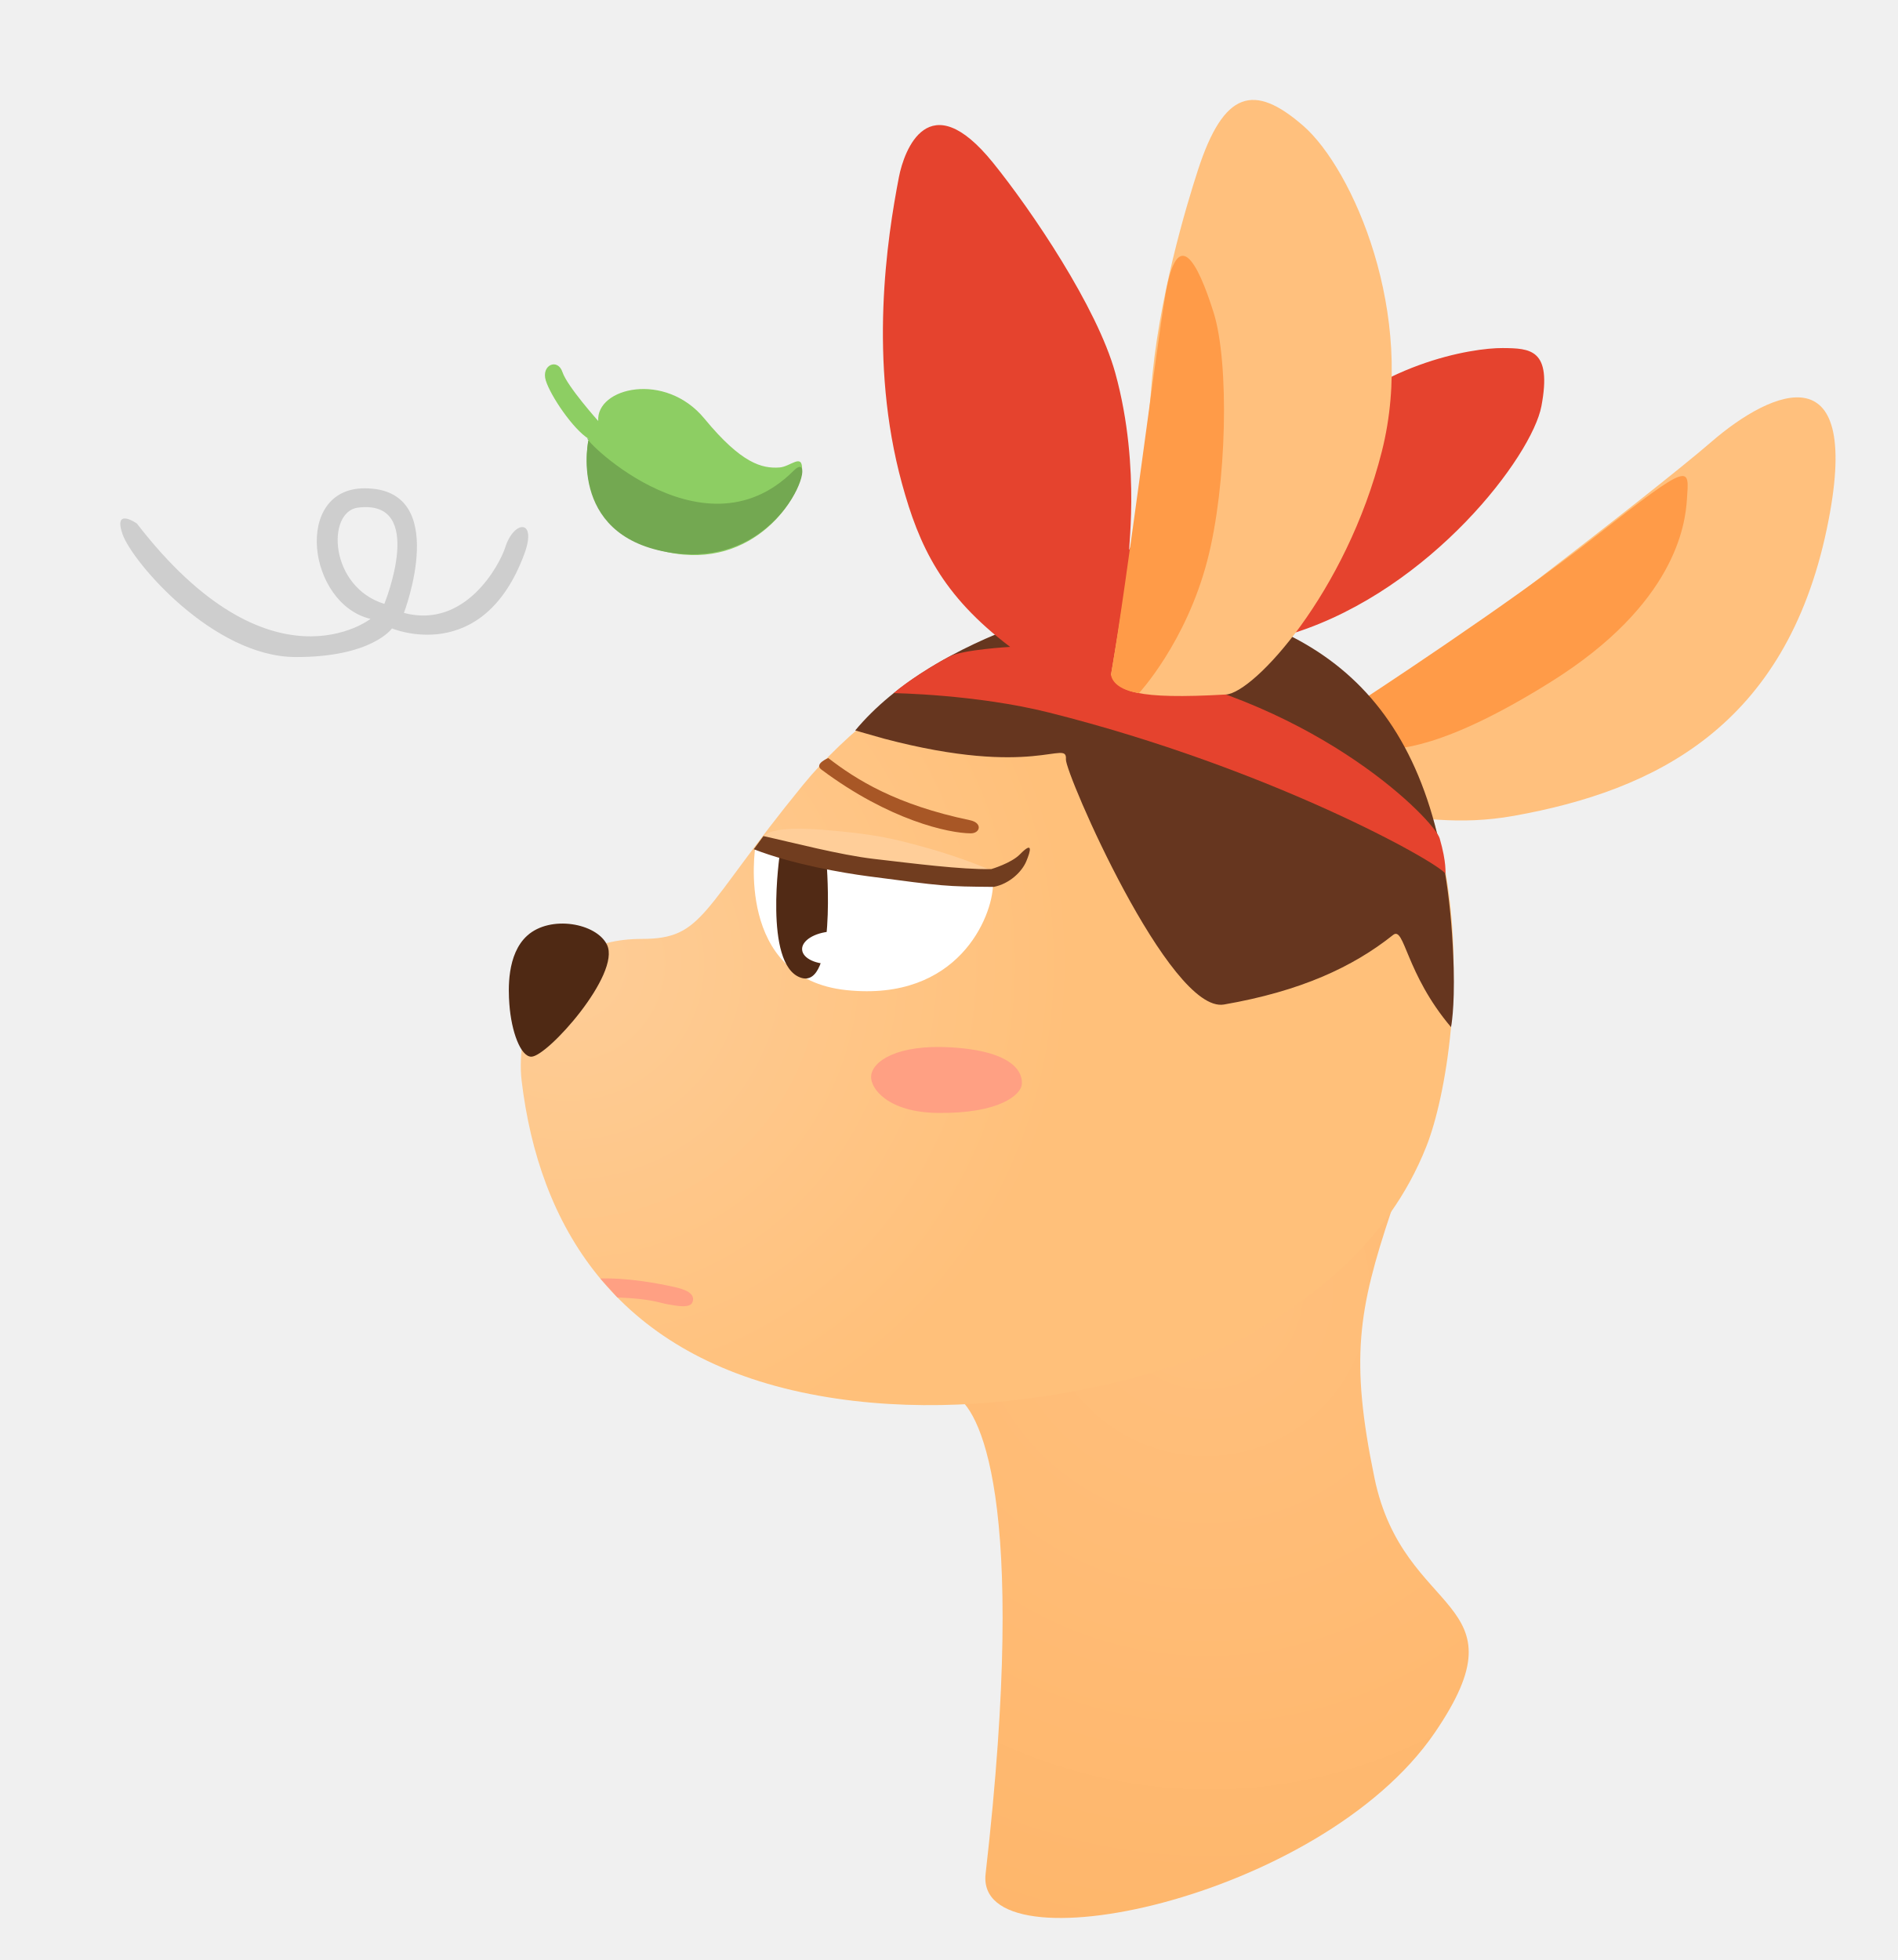
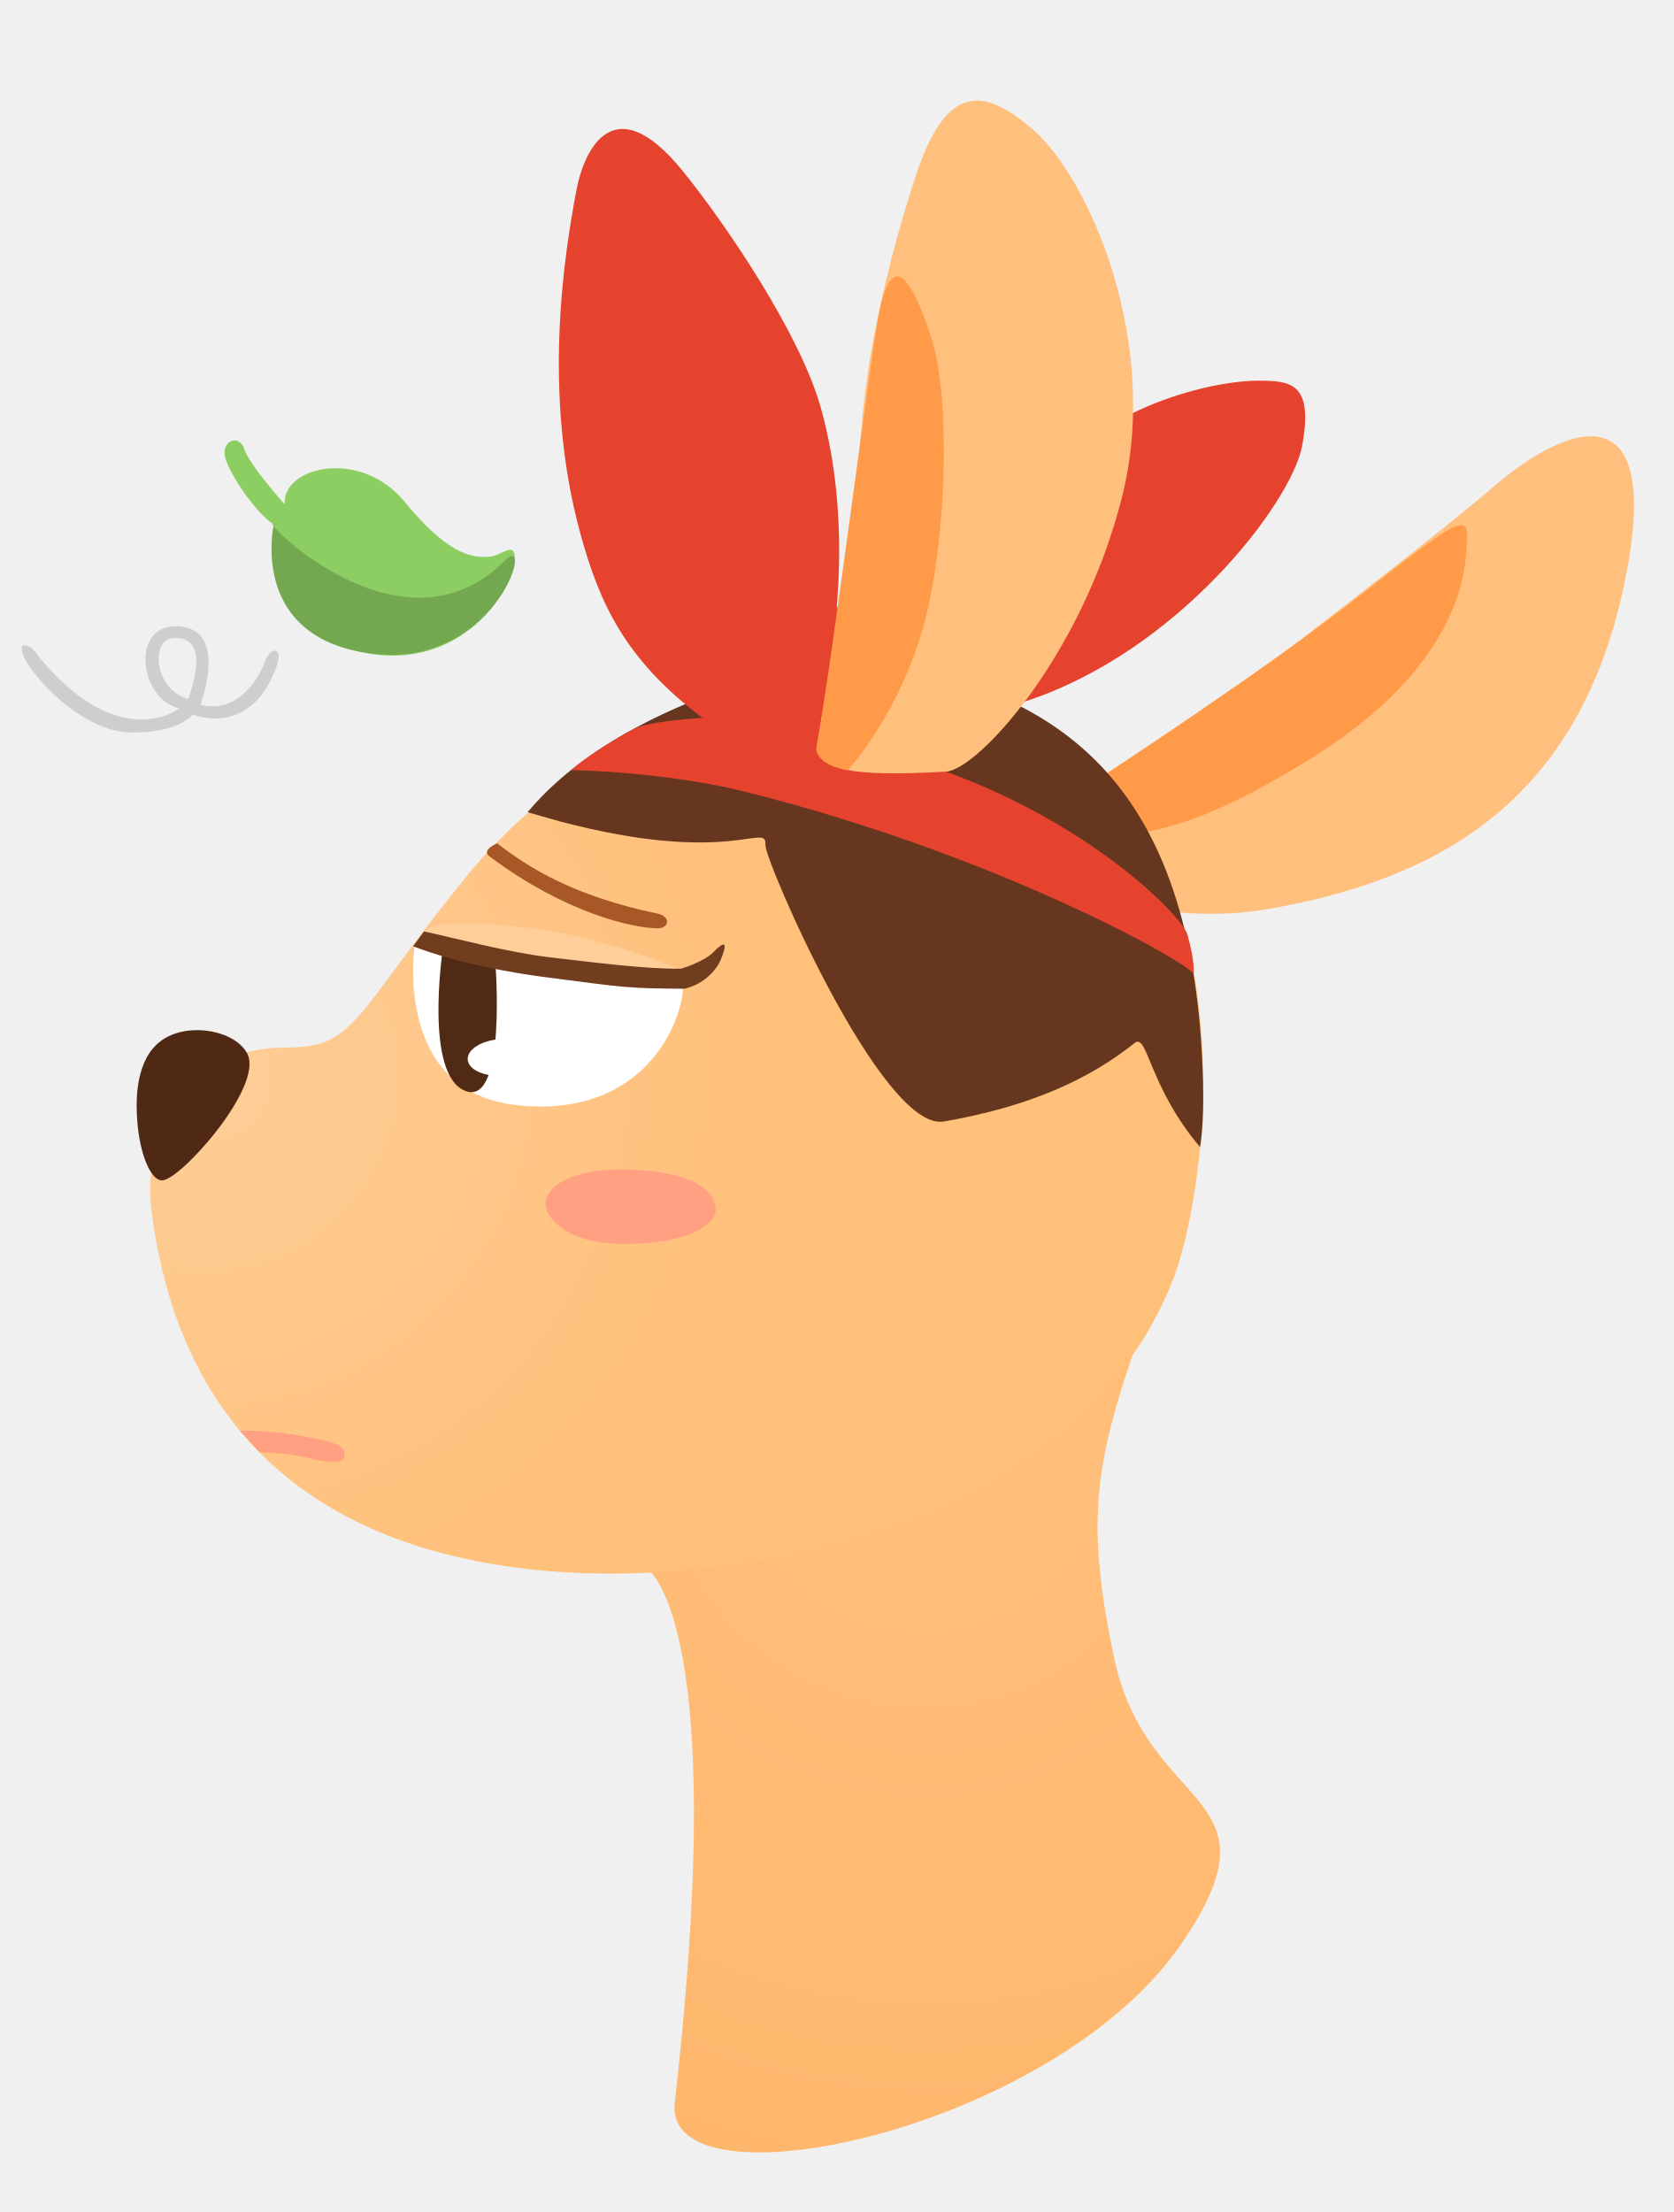
- <svg xmlns="http://www.w3.org/2000/svg" version="1.1" id="图层_1" x="0px" y="0px" width="203.556px" height="210.23px" viewBox="0 0 203.556 210.23" enable-background="new 0 0 203.556 210.23" xml:space="preserve">
-   <radialGradient id="SVGID_1_" cx="-211.54" cy="214.221" r="168.089" gradientTransform="matrix(1.0802 -0.2488 0.2587 1.0896 302.2415 -147.7528)" gradientUnits="userSpaceOnUse">
+ <svg xmlns="http://www.w3.org/2000/svg" version="1.1" id="图层_1" x="0px" y="0px" width="159.063px" height="210.23px" viewBox="0 0 159.063 210.23" enable-background="new 0 0 159.063 210.23" xml:space="preserve">
+   <radialGradient id="SVGID_1_" cx="-340.495" cy="1.812" r="168.089" gradientTransform="matrix(1.0802 -0.2488 -0.2587 -1.0896 455.8391 54.3967)" gradientUnits="userSpaceOnUse">
    <stop offset="0" style="stop-color:#FFC07D" />
    <stop offset="0.571" style="stop-color:#FEB162" />
    <stop offset="1" style="stop-color:#FEA852" />
  </radialGradient>
-   <path fill-rule="evenodd" clip-rule="evenodd" fill="url(#SVGID_1_)" d="M153.894,185.855c9.967-14.581-3.322-12.182-6.46-27.317  c-2.651-12.79-1.722-18.075,1.768-28.537c2.61-7.823-50.07,18.062-46.804,19.677c2.531,1.252,7.986,10.514,3.322,51.312  C104.527,211.431,141.621,203.81,153.894,185.855z" />
-   <path fill-rule="evenodd" clip-rule="evenodd" fill="#FFC07D" d="M139.601,79.8c0,0,15.728-10.249,24.908-17.314  c7.908-6.086,15.826-12.294,19.037-15.074c6.633-5.743,16.408-9.845,12.413,9.274c-4.436,21.23-18.415,28.103-33.547,30.816  c-5.974,1.071-10.38,0.183-15.646-0.36C138.004,86.238,139.601,79.8,139.601,79.8z" />
-   <path fill-rule="evenodd" clip-rule="evenodd" fill="#FF9B48" d="M145.928,75.214c0,0,16.007-10.442,25.173-17.653  c10.497-8.259,10.073-7.52,9.845-3.995c-0.174,2.68-1.234,11.206-14.553,19.546c-11.49,7.195-16.596,7.402-18.954,7.252  S145.928,75.214,145.928,75.214z" />
-   <radialGradient id="SVGID_2_" cx="-528.678" cy="331.656" r="48.93" gradientTransform="matrix(1.0605 0.3226 -0.3187 1.0735 727.3036 -82.1704)" gradientUnits="userSpaceOnUse">
+   <path fill="url(#SVGID_1_)" d="M112.306,184.699c9.967-14.581-3.322-12.182-6.46-27.317c-2.651-12.79-1.722-18.075,1.768-28.537  c2.61-7.823-50.07,18.062-46.804,19.677c2.531,1.252,7.986,10.514,3.322,51.312C62.939,210.275,100.033,202.654,112.306,184.699z" />
+   <path fill="#FFC07D" d="M98.013,78.644c0,0,15.728-10.249,24.908-17.314c7.908-6.086,15.826-12.294,19.037-15.074  c6.633-5.743,16.408-9.845,12.413,9.274c-4.436,21.23-18.415,28.103-33.547,30.816c-5.974,1.071-10.38,0.183-15.646-0.36  C96.416,85.082,98.013,78.644,98.013,78.644z" />
+   <path fill="#FF9B48" d="M104.34,74.058c0,0,16.007-10.442,25.173-17.653c10.497-8.259,10.073-7.52,9.845-3.995  c-0.174,2.68-1.234,11.206-14.553,19.546c-11.49,7.195-16.596,7.402-18.954,7.252S104.34,74.058,104.34,74.058z" />
+   <radialGradient id="SVGID_2_" cx="-513.303" cy="-29.512" r="48.93" gradientTransform="matrix(1.0605 0.3226 0.3187 -1.0735 573.1172 236.0639)" gradientUnits="userSpaceOnUse">
    <stop offset="0" style="stop-color:#FECD97" />
    <stop offset="1" style="stop-color:#FFC07A" />
  </radialGradient>
-   <path fill-rule="evenodd" clip-rule="evenodd" fill="url(#SVGID_2_)" d="M134.268,142.989c5.994-3.484,14.529-9.375,18.747-20.068  c4.121-10.448,8.799-51.09-23.761-57.63c-15.008-3.015-33.898,7.602-43.134,18.918c-10.989,13.463-10.6,16.498-17.27,16.498  c-10.809,0-13.564,9.636-12.895,15.229c1.859,15.53,9.999,29.096,29.964,33.389C105.868,153.614,127.395,146.983,134.268,142.989z" />
-   <path fill-rule="evenodd" clip-rule="evenodd" fill="#66361F" d="M124.598,64.149c-5.526-0.797-24.233,3.809-32.864,14.2  l3.067,0.873c16.231,4.287,19.689,0,19.533,2.223c-0.101,1.434,11.111,27.315,16.957,26.299c8.196-1.424,13.797-4.003,18.135-7.459  c1.24-0.988,1.315,4.092,6.216,9.885c0,0,0.407-1.956,0.284-6.355C155.171,76.821,143.502,66.874,124.598,64.149z" />
-   <path fill-rule="evenodd" clip-rule="evenodd" fill="#E5432E" d="M95.87,74.346c0,0,8.843,0.122,16.669,2.087  c23.736,5.96,41.729,16.058,42.493,17.277c0,0,0.162-1.124-0.606-3.785c-0.55-1.904-12.667-14.372-33.099-18.229  c0,0,4.675-13.09,17.516-3.816c14.696-4.708,25.488-18.96,26.496-24.319c1.155-6.138-1.202-6.2-4.146-6.228  c-3.269-0.031-13.752,1.642-21.164,9.937c-6.59,7.375-18.449,10.247-18.843,11.573s1.336-8.382-1.56-18.849  c-1.95-7.049-8.993-17.449-13.115-22.545c-6.917-8.551-9.542-1.283-10.087,1.535c-1.272,6.578-3.288,19.708,0.326,32.89  c1.833,6.686,4.262,11.963,11.604,17.512c0,0-5.098,0.287-6.541,1.044C100.125,71.315,97.255,73.107,95.87,74.346z" />
+   <path fill="url(#SVGID_2_)" d="M92.68,141.833c5.994-3.484,14.529-9.375,18.747-20.068c4.121-10.448,8.799-51.09-23.761-57.63  c-15.008-3.015-33.898,7.602-43.134,18.918c-10.989,13.463-10.6,16.498-17.27,16.498c-10.809,0-13.564,9.636-12.895,15.229  c1.859,15.53,9.999,29.096,29.964,33.389C64.28,152.458,85.807,145.827,92.68,141.833z" />
+   <path fill="#66361F" d="M83.01,62.993c-5.526-0.797-24.233,3.809-32.864,14.2l3.067,0.873c16.231,4.287,19.689,0,19.533,2.223  c-0.101,1.434,11.111,27.315,16.957,26.299c8.196-1.424,13.797-4.003,18.135-7.459c1.24-0.988,1.315,4.092,6.216,9.885  c0,0,0.407-1.956,0.284-6.355C113.583,75.665,101.914,65.718,83.01,62.993z" />
+   <path fill="#E5432E" d="M54.282,73.19c0,0,8.843,0.122,16.669,2.087c23.736,5.96,41.729,16.058,42.493,17.277  c0,0,0.162-1.124-0.606-3.785c-0.55-1.904-12.667-14.372-33.099-18.229c0,0,4.675-13.09,17.516-3.816  c14.696-4.708,25.488-18.96,26.496-24.319c1.155-6.138-1.202-6.2-4.146-6.228c-3.269-0.031-13.752,1.642-21.164,9.937  c-6.59,7.375-18.449,10.247-18.843,11.573s1.336-8.382-1.56-18.849c-1.95-7.049-8.993-17.449-13.115-22.545  c-6.917-8.551-9.542-1.283-10.087,1.535c-1.272,6.578-3.288,19.708,0.326,32.89c1.833,6.686,4.262,11.963,11.604,17.512  c0,0-5.098,0.287-6.541,1.044C58.537,70.159,55.667,71.951,54.282,73.19z" />
  <g id="腮红2_12_">
    <g>
-       <path fill-rule="evenodd" clip-rule="evenodd" fill="#FFA083" d="M102.02,112.34c-5.763-0.345-8.467,1.474-8.581,3.093    c-0.092,1.311,1.804,3.874,7.129,3.94c6.715,0.086,8.864-1.976,9.021-2.976C109.766,115.283,109.085,112.763,102.02,112.34z" />
+       <path fill="#FFA083" d="M60.432,111.184c-5.763-0.345-8.467,1.474-8.581,3.093c-0.092,1.311,1.804,3.874,7.129,3.94    c6.715,0.086,8.864-1.976,9.021-2.976C68.178,114.127,67.497,111.607,60.432,111.184z" />
    </g>
  </g>
-   <path fill="#4F2914" d="M54.635,107.694c0.217,2.999,1.225,5.647,2.356,5.647c1.726,0,9.636-8.864,8.12-12  c-1.129-2.335-6.067-3.219-8.548-0.996C54.334,102.343,54.527,106.198,54.635,107.694z" />
-   <path fill="#A85726" d="M88.096,82.537c-0.805-0.602,0.748-1.229,0.748-1.229c3.025,2.34,7.296,5.017,15.197,6.667  c1.384,0.289,1.108,1.419,0.07,1.41C101.773,89.367,95.411,88.005,88.096,82.537z" />
-   <path fill-rule="evenodd" clip-rule="evenodd" fill="#FFCE99" d="M105.54,94.432c-8.587-0.611-8.979-2.661-13.417-1.868  c-8.33,1.488-10.474-1.861-10.417-2.095c0.057-0.233-0.775-2.039,6.454-1.472c5.775,0.453,7.804,0.998,10.983,1.87  c4.746,1.301,7.982,2.842,7.982,2.842" />
-   <path fill="#FFFFFF" d="M81.018,90.867c0,0-2.236,14.072,9.774,15.334c12.01,1.262,15.662-7.909,15.719-11.293L81.018,90.867z" />
-   <path fill="#512A15" d="M83.647,91.579c0,0-1.747,11.791,2.184,13.265c3.93,1.474,2.839-12.173,2.839-12.173L83.647,91.579z" />
-   <path fill="#713D1F" d="M81.889,89.679c2.95,0.644,8.221,2.03,11.835,2.446c4.171,0.48,9.368,1.161,12.611,1.092  c0,0,2.137-0.628,3.069-1.583c1.419-1.454,1.163-0.408,0.685,0.738c-0.488,1.17-1.837,2.433-3.494,2.756  c-5.272-0.048-5.201-0.05-13.513-1.146c-2.586-0.341-8.025-1.256-12.228-2.893L81.889,89.679z" />
-   <path fill="#FFA083" d="M64.388,137.131c3.113-0.082,6.259,0.544,7.93,0.909c1.147,0.25,2.295,0.682,1.97,1.609  c-0.252,0.72-1.664,0.416-2.595,0.264c-0.932-0.152-1.819-0.617-5.466-0.747L64.388,137.131z" />
-   <ellipse transform="matrix(0.998 -0.0636 0.0636 0.998 -6.2843 5.8822)" fill="#FFFFFF" cx="89.251" cy="101.649" rx="3.222" ry="1.741" />
-   <path fill-rule="evenodd" clip-rule="evenodd" fill="#FFC07D" d="M119.174,72.352c0,0,3.579-20.842,4.295-30.501  c0.716-9.659,3.811-19.873,5.032-23.626c2.766-8.502,6.001-9.345,11.299-4.723c5.299,4.621,12.147,20.198,8.422,34.919  c-3.843,15.186-13.728,25.9-16.719,26.072C121.87,75.044,119.874,74.172,119.174,72.352z" />
-   <path fill-rule="evenodd" clip-rule="evenodd" fill="#FF9B48" d="M122.173,74.346c0,0,5.038-5.424,7.332-14.239  c2.109-8.105,2.375-21.187,0.666-26.603s-3.838-9.424-5.141-2.015c-0.95,5.403-4.109,30.733-5.856,40.863  C119.174,72.352,119.174,73.88,122.173,74.346z" />
-   <path fill-rule="evenodd" clip-rule="evenodd" fill="#8DCE63" d="M64.168,45.155c0,0-3.325-3.708-3.836-5.243  s-2.302-0.767-1.79,0.895s2.941,5.243,4.603,6.266c0,0-2.293,9.848,8.44,12.148c9.32,1.997,14.45-6.01,14.45-8.951  c0-1.66-1.253-0.209-2.43-0.128c-1.848,0.128-4.056-0.394-8.047-5.241C71.347,39.789,63.921,41.577,64.168,45.155z" />
-   <path fill-rule="evenodd" clip-rule="evenodd" fill="#CECECE" d="M54.194,58.71c-0.575,1.812-4.236,8.784-10.869,7.033  c0,0,5.115-13.366-4.22-13.366c-7.672,0-6.133,12.395,0.639,14.005c0,0-10.713,8.353-25.063-10.23c0,0-2.557-1.79-1.534,1.151  c1.023,2.941,9.71,13.139,18.542,13.171c8.2,0.03,10.358-3.069,10.358-3.069s9.721,4.116,14.195-7.99  C57.646,55.613,55.123,55.778,54.194,58.71z M41.225,64.772c-5.911-1.816-6.23-9.899-2.822-10.325  C45.816,53.52,41.225,64.772,41.225,64.772z" />
-   <path fill-rule="evenodd" clip-rule="evenodd" fill="#73A851" d="M63.145,47.073c0,0-2.371,10.252,8.44,12.148  c12.572,2.204,16.508-11.699,13.53-8.721C75.144,60.471,61.482,46.05,63.145,47.073z" />
+   <path fill="#4F2914" d="M13.047,106.538c0.217,2.999,1.225,5.647,2.356,5.647c1.726,0,9.636-8.864,8.12-12  c-1.129-2.335-6.067-3.219-8.548-0.996C12.746,101.187,12.939,105.042,13.047,106.538z" />
+   <path fill="#A85726" d="M46.508,81.381c-0.805-0.602,0.748-1.229,0.748-1.229c3.025,2.34,7.296,5.017,15.197,6.667  c1.384,0.289,1.108,1.419,0.07,1.41C60.185,88.211,53.823,86.849,46.508,81.381z" />
+   <path fill="#FFCE99" d="M63.952,93.276c-8.587-0.611-8.979-2.661-13.417-1.868c-8.33,1.488-10.474-1.861-10.417-2.095  c0.057-0.233-0.775-2.039,6.454-1.472c5.775,0.453,7.804,0.998,10.983,1.87c4.746,1.301,7.982,2.842,7.982,2.842" />
+   <path fill="#FFFFFF" d="M39.43,89.711c0,0-2.236,14.072,9.774,15.334s15.662-7.909,15.719-11.293L39.43,89.711z" />
+   <path fill="#512A15" d="M42.059,90.423c0,0-1.747,11.791,2.184,13.265c3.93,1.474,2.839-12.173,2.839-12.173L42.059,90.423z" />
+   <path fill="#713D1F" d="M40.301,88.523c2.95,0.644,8.221,2.03,11.835,2.446c4.171,0.48,9.368,1.161,12.611,1.092  c0,0,2.137-0.628,3.069-1.583c1.419-1.454,1.163-0.408,0.685,0.738c-0.488,1.17-1.837,2.433-3.494,2.756  c-5.272-0.048-5.201-0.05-13.513-1.146c-2.586-0.341-8.025-1.256-12.228-2.893L40.301,88.523z" />
+   <path fill="#FFA083" d="M22.8,135.975c3.113-0.082,6.259,0.544,7.93,0.909c1.147,0.25,2.295,0.682,1.97,1.609  c-0.252,0.72-1.664,0.416-2.595,0.264c-0.932-0.152-1.819-0.617-5.466-0.747L22.8,135.975z" />
+   <ellipse transform="matrix(-0.0636 -0.998 0.998 -0.0636 -49.5951 154.4558)" fill="#FFFFFF" cx="47.665" cy="100.495" rx="1.741" ry="3.222" />
+   <path fill="#FFC07D" d="M77.586,71.196c0,0,3.579-20.842,4.295-30.501c0.716-9.659,3.811-19.873,5.032-23.626  c2.766-8.502,6.001-9.345,11.299-4.723c5.299,4.621,12.147,20.198,8.422,34.919c-3.843,15.186-13.728,25.9-16.719,26.072  C80.282,73.888,78.286,73.016,77.586,71.196z" />
+   <path fill="#FF9B48" d="M80.585,73.19c0,0,5.038-5.424,7.332-14.239c2.109-8.105,2.375-21.187,0.666-26.603  s-3.838-9.424-5.141-2.015c-0.95,5.403-4.109,30.733-5.856,40.863C77.586,71.196,77.586,72.724,80.585,73.19z" />
+   <path fill="#8DCE63" d="M27.054,47.929c0,0-3.325-3.708-3.836-5.243s-2.302-0.767-1.79,0.895s2.941,5.243,4.603,6.266  c0,0-2.293,9.848,8.44,12.148c9.32,1.997,14.45-6.01,14.45-8.951c0-1.66-1.253-0.209-2.43-0.128  c-1.848,0.128-4.056-0.394-8.047-5.241C34.233,42.563,26.807,44.351,27.054,47.929z" />
+   <path fill="#CECECE" d="M25.105,63.053c-0.321,1.011-2.364,4.901-6.065,3.924c0,0,2.854-7.458-2.355-7.458  c-4.281,0-3.422,6.916,0.357,7.815c0,0-5.978,4.661-13.985-5.708c0,0-1.427-0.999-0.856,0.642s5.418,7.331,10.346,7.349  c4.576,0.017,5.78-1.712,5.78-1.712s5.424,2.297,7.921-4.458C27.031,61.325,25.624,61.417,25.105,63.053z M17.869,66.436  c-3.298-1.013-3.476-5.524-1.575-5.761C20.43,60.158,17.869,66.436,17.869,66.436z" />
+   <path fill="#73A851" d="M26.031,49.847c0,0-2.371,10.252,8.44,12.148c12.572,2.204,16.508-11.699,13.53-8.721  C38.03,63.245,24.368,48.824,26.031,49.847z" />
</svg>
